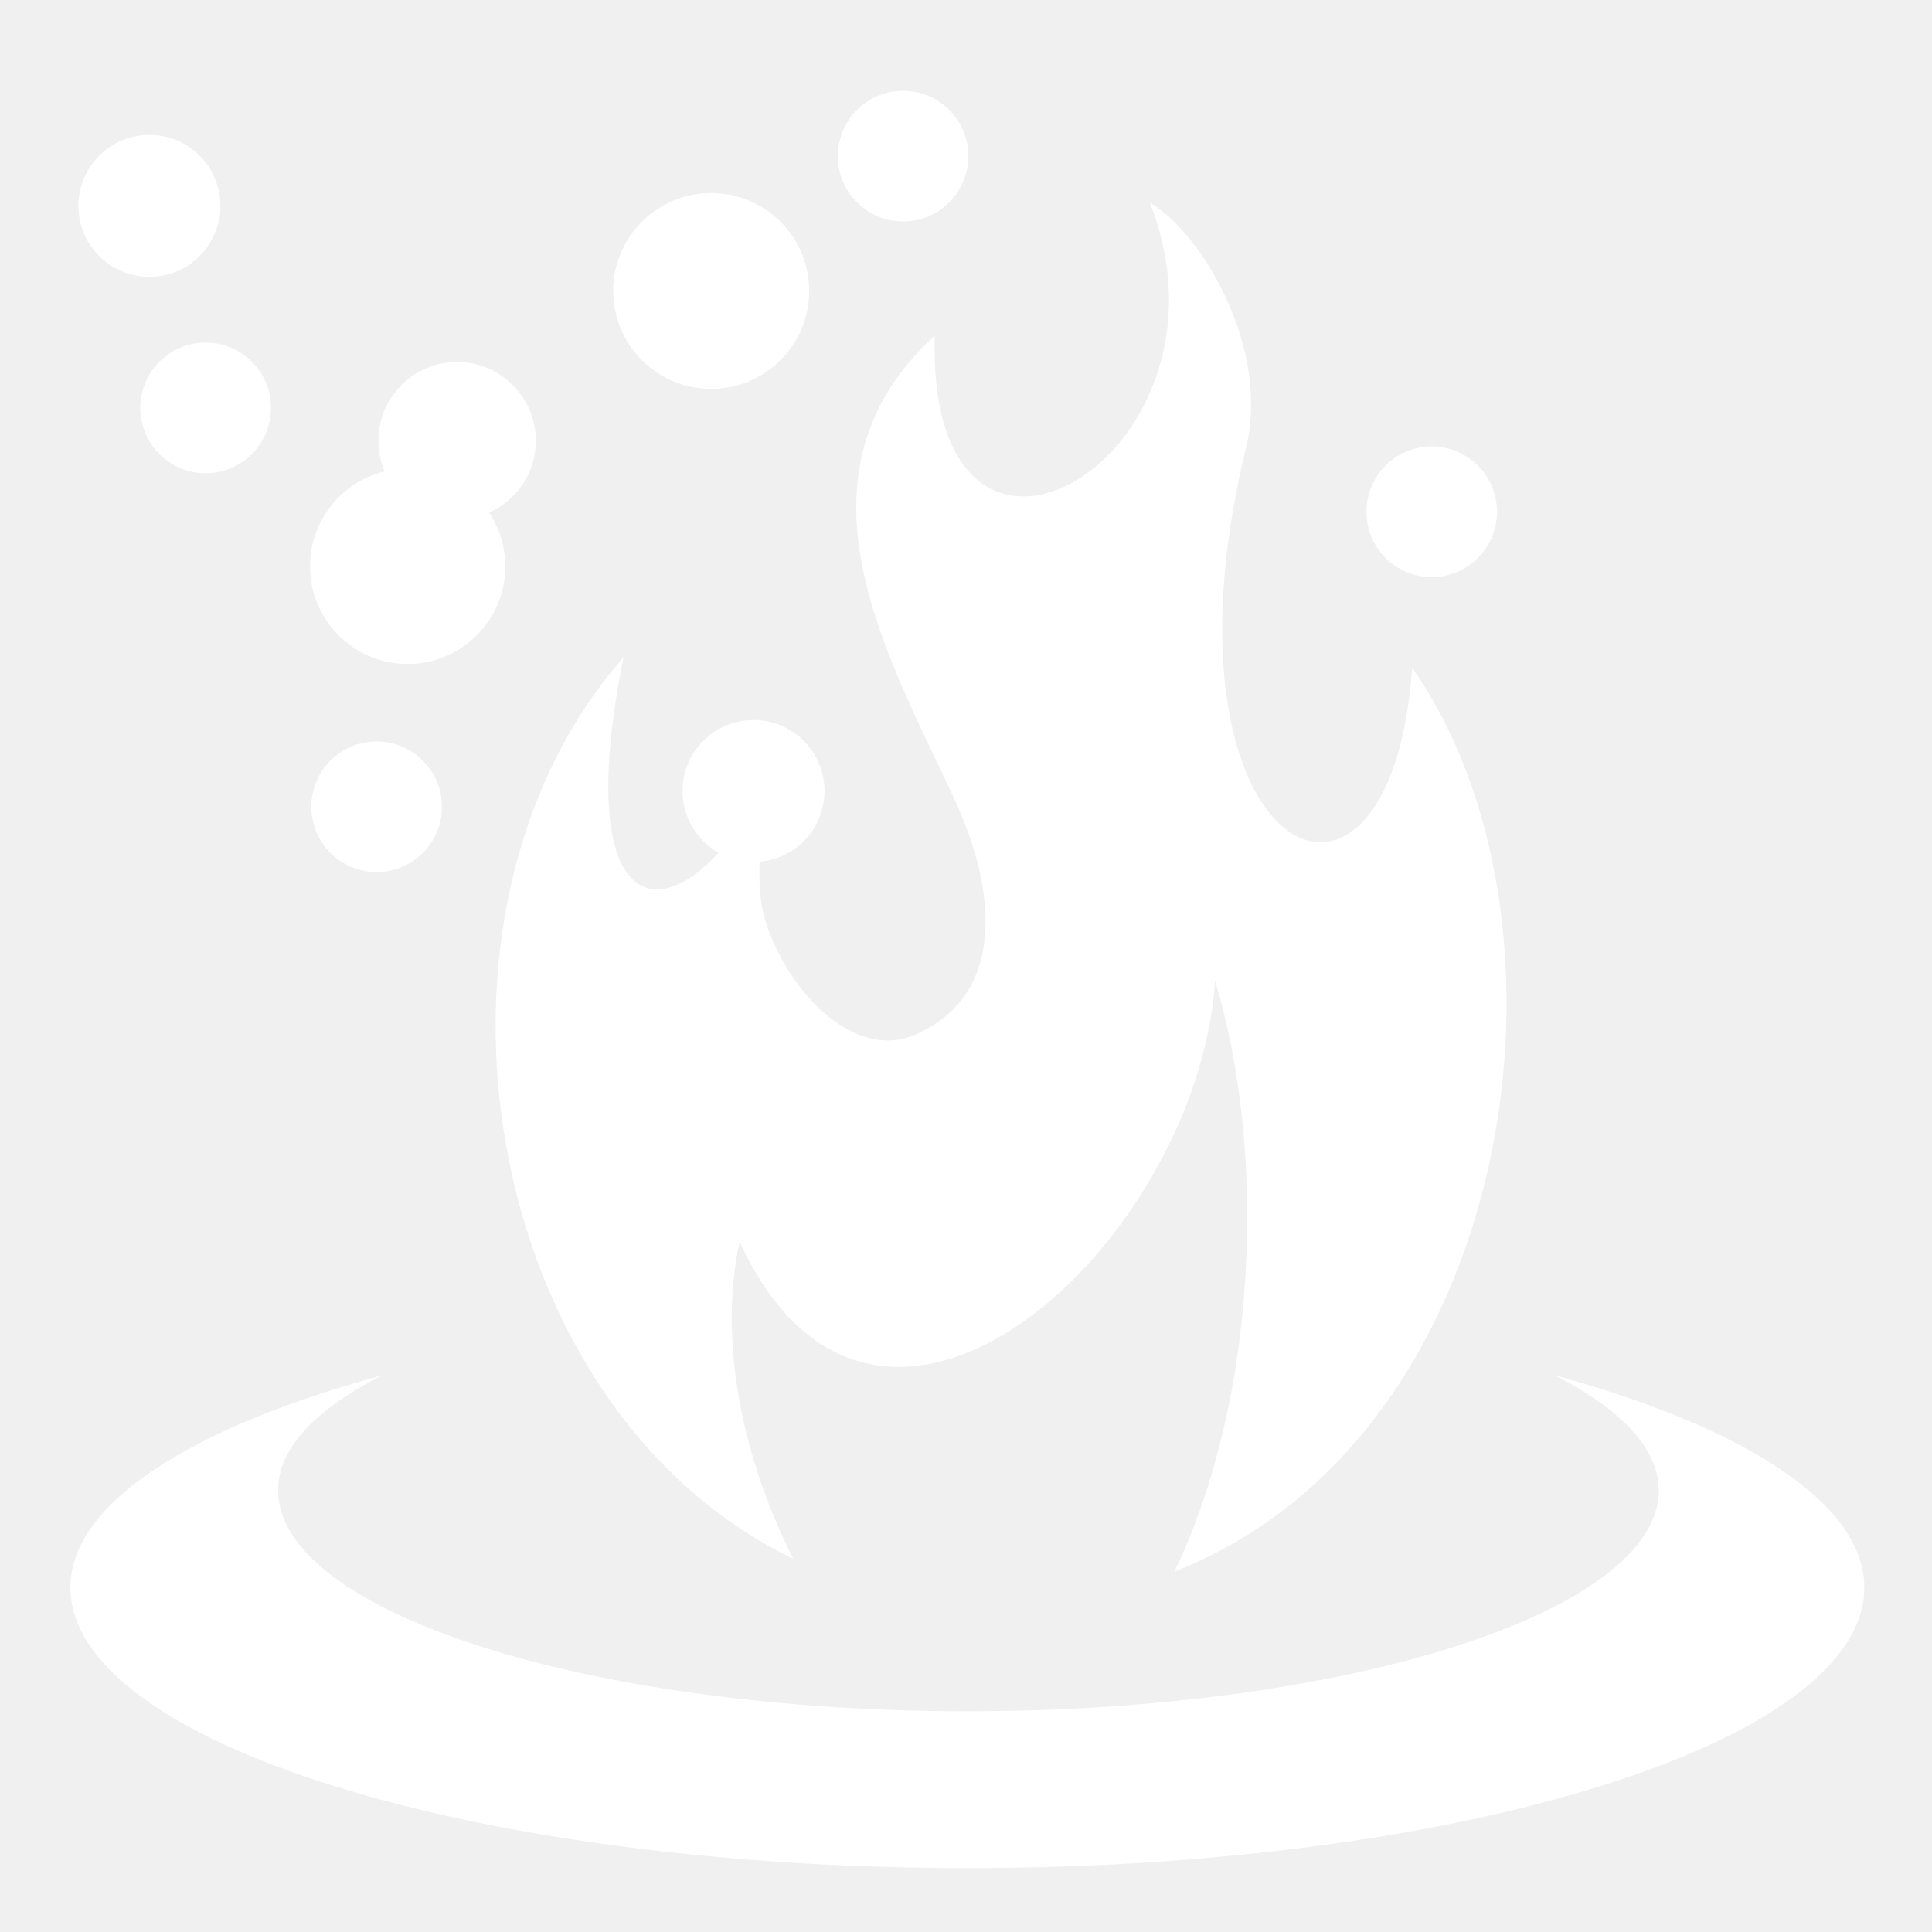
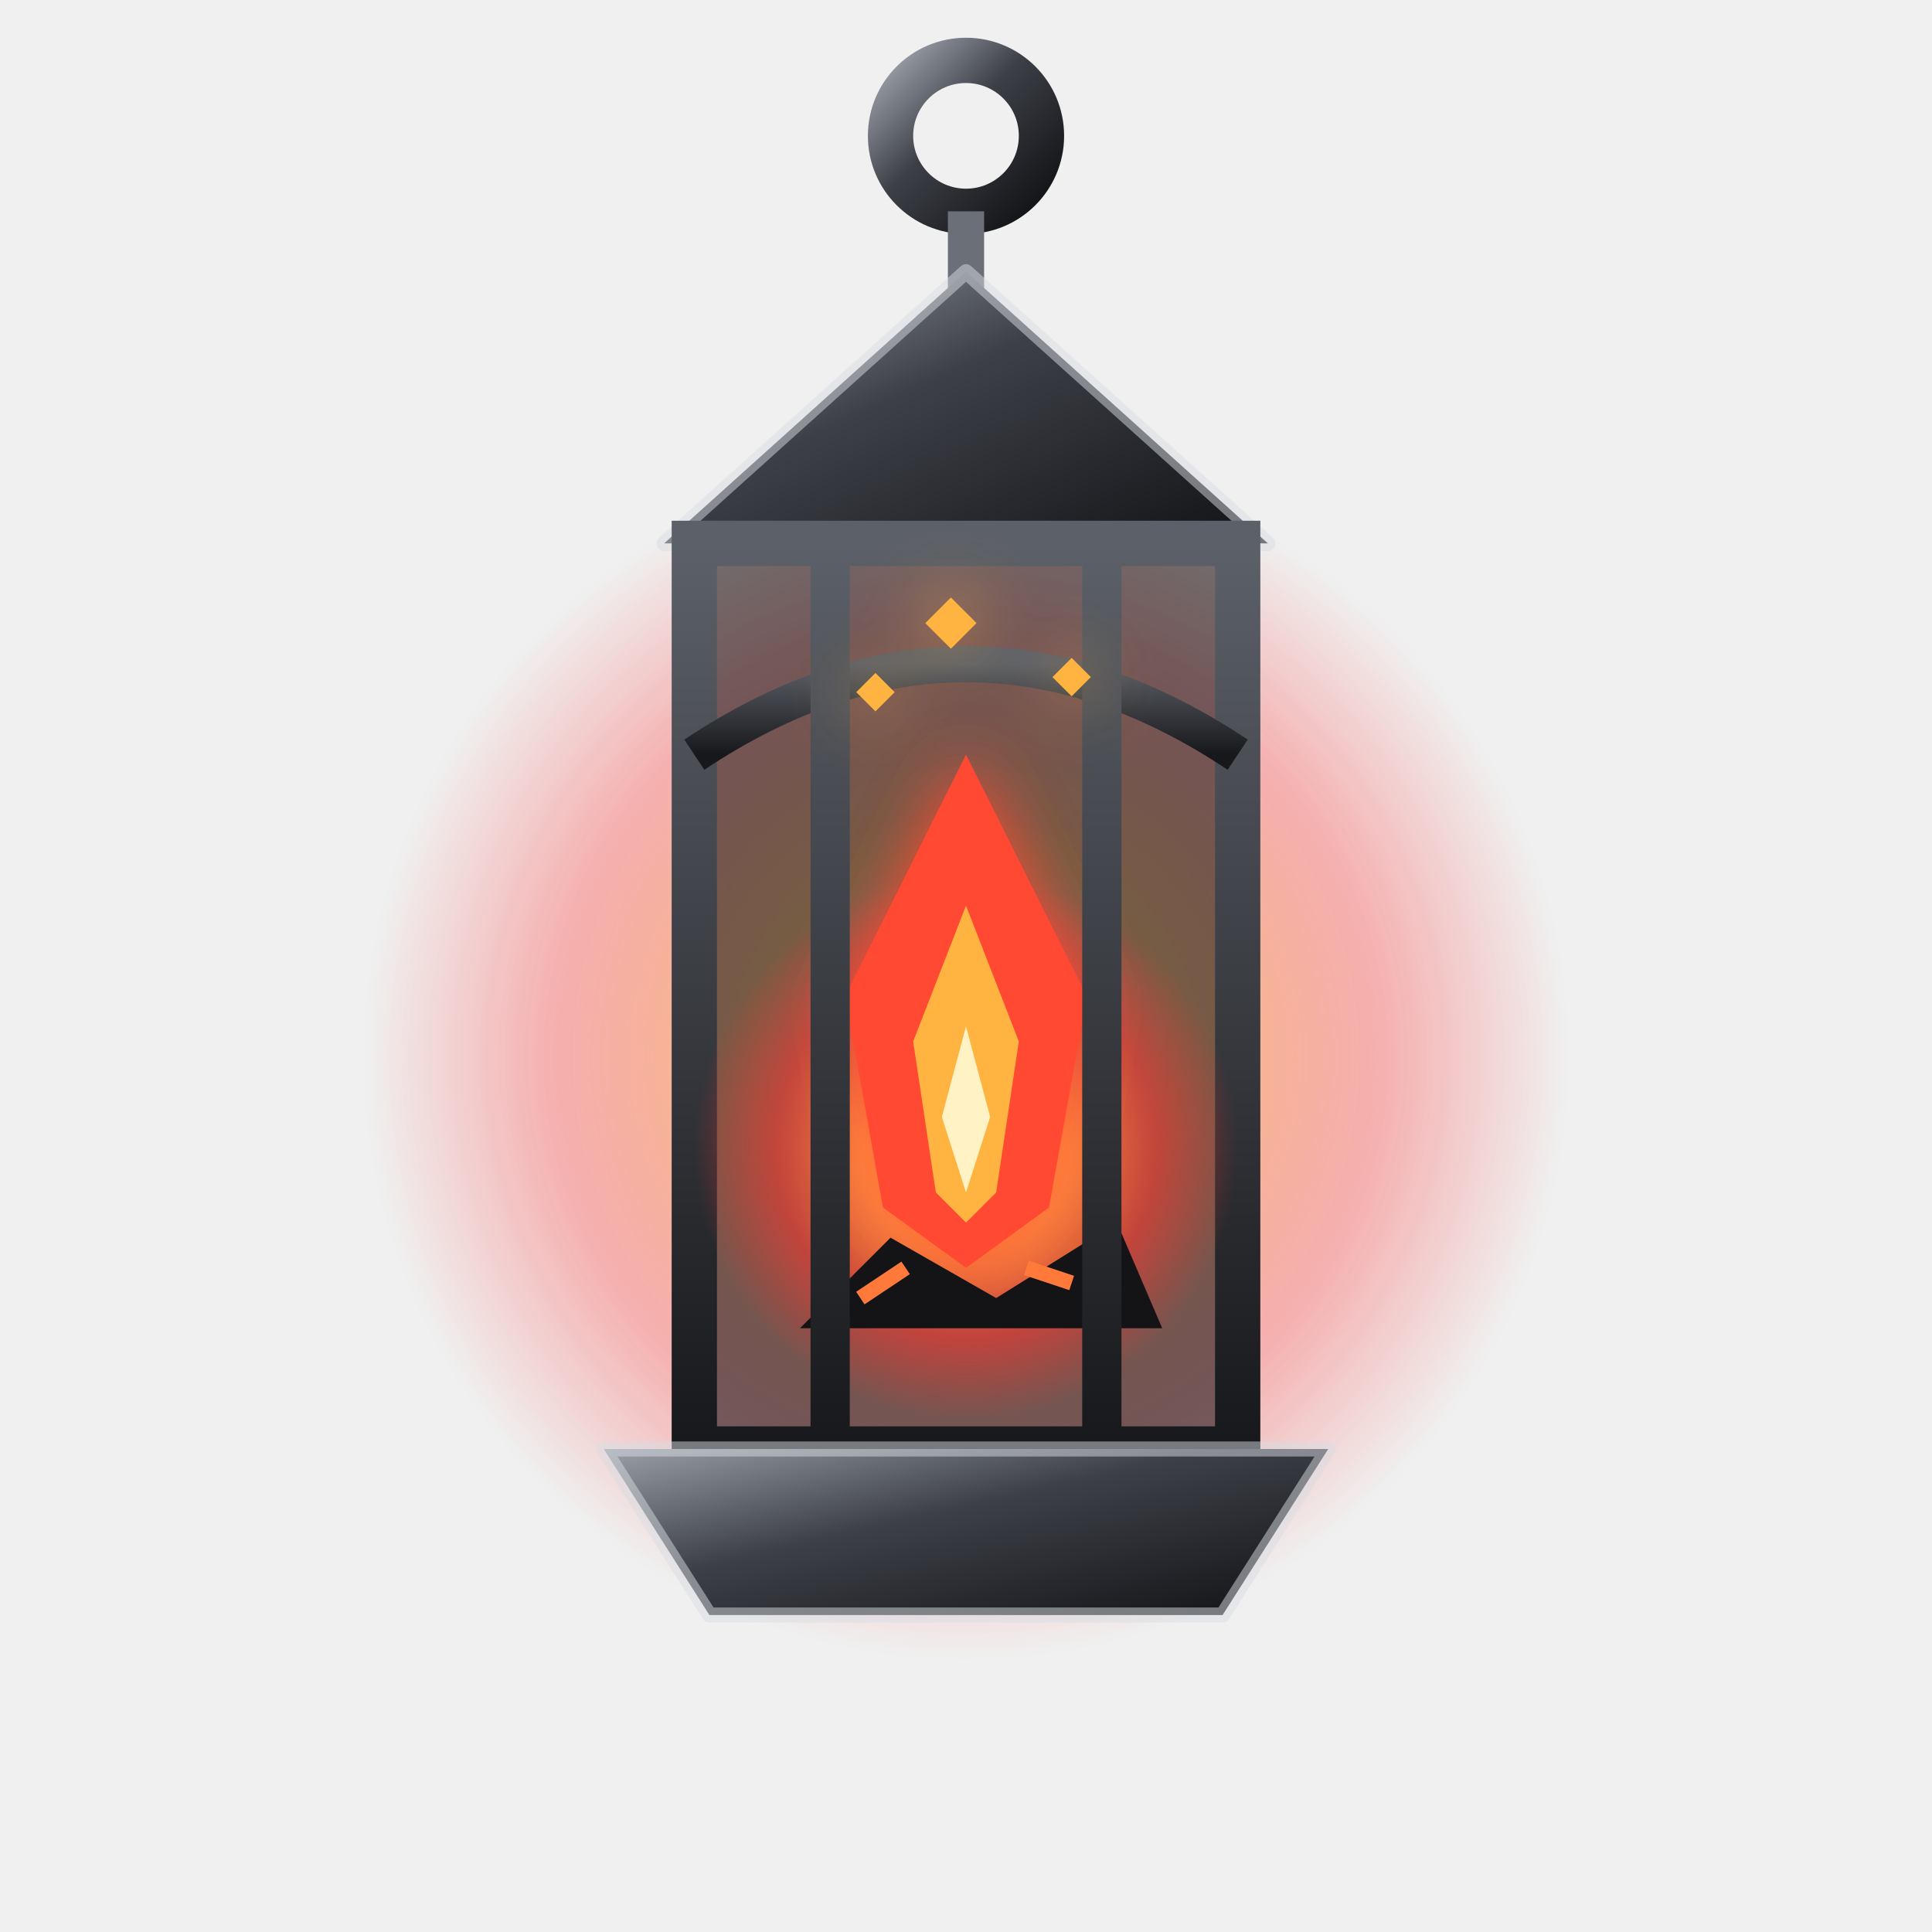
- <svg xmlns="http://www.w3.org/2000/svg" viewBox="0 0 512 512">
-   <path fill="#fff" d="M239.344 24.063c-9.56 0-17.313 7.754-17.313 17.312 0 9.558 7.755 17.313 17.314 17.313 9.558 0 17.28-7.755 17.28-17.313 0-9.56-7.722-17.313-17.28-17.313zM39.594 35.75c-10.393 0-18.813 8.42-18.813 18.813 0 10.39 8.42 18.812 18.814 18.812 10.393 0 18.812-8.42 18.812-18.813 0-10.392-8.42-18.812-18.812-18.812zM188.47 51.156c-14.34 0-25.97 11.6-25.97 25.938 0 14.336 11.63 25.97 25.97 25.97 14.337 0 25.968-11.634 25.968-25.97 0-14.338-11.63-25.938-25.97-25.938zm116.25 2.563c26.45 67.124-59.23 117.28-57 35.218-40.215 36.923-12.817 84.228 4.78 121.874 13.34 28.545 12.342 53.843-10.125 63.47-16.035 6.87-33.87-11.593-39.625-30.532-1.254-4.128-1.663-9.237-1.47-15.375 9.652-.805 17.22-8.892 17.22-18.75 0-10.393-8.42-18.813-18.813-18.813-10.392 0-18.812 8.42-18.812 18.813 0 7.014 3.84 13.14 9.53 16.375-18.82 20.668-37.66 10.494-25.186-51.78-59.608 67.83-38.06 198.86 45.03 238.874-12.994-25.466-20.146-57.053-14.25-84 36.35 78.815 121.1 1.41 126.03-69.094 13.49 44.606 11.636 109.75-10.78 156.47 90.405-35.317 110.666-171.47 63-239.47-5.868 82.112-70.492 50.032-44.03-58.406 6.495-26.622-12.05-57.205-25.5-64.875zM54.5 90.78c-9.56 0-17.313 7.756-17.313 17.314 0 9.557 7.754 17.312 17.313 17.312 9.56 0 17.313-7.755 17.313-17.312 0-9.56-7.754-17.313-17.313-17.313zm66.625 5.157c-11.525 0-20.844 9.352-20.844 20.876 0 2.88.57 5.628 1.626 8.124-11.332 2.75-19.75 12.98-19.75 25.157 0 14.284 11.59 25.875 25.875 25.875 14.287 0 25.876-11.592 25.876-25.876 0-5.263-1.582-10.166-4.28-14.25 7.284-3.256 12.374-10.537 12.374-19.03 0-11.526-9.35-20.876-20.875-20.876zm258.28 22.376c-9.557 0-17.28 7.754-17.28 17.312 0 9.558 7.723 17.313 17.28 17.313 9.56 0 17.314-7.755 17.314-17.313 0-9.56-7.755-17.313-17.314-17.313zM99.814 196.5c-9.56 0-17.313 7.755-17.313 17.313 0 9.557 7.754 17.312 17.313 17.312 9.558 0 17.312-7.755 17.312-17.313S109.37 196.5 99.812 196.5zm1.406 168c-50.154 13.628-82.564 33.797-82.564 56.188 0 41.017 106.546 74.375 237.72 74.375 131.172 0 237.687-33.358 237.687-74.375 0-22.31-32.125-42.562-81.97-56.188 17.232 8.88 27.5 19.243 27.5 30.438 0 32.13-82.28 58.562-183.218 58.562-100.937 0-182.688-26.435-182.688-58.563 0-11.254 10.125-21.528 27.532-30.437z" />
+ <svg xmlns="http://www.w3.org/2000/svg" viewBox="0 0 128 128">
+   <defs>
+     <linearGradient id="steel" x1="0" y1="0" x2="1" y2="1">
+       <stop offset="0" stop-color="#9a9fa8" />
+       <stop offset=".42" stop-color="#3d4047" />
+       <stop offset="1" stop-color="#111215" />
+     </linearGradient>
+     <linearGradient id="iron" x1="0" y1="0" x2="0" y2="1">
+       <stop offset="0" stop-color="#5c6068" />
+       <stop offset="1" stop-color="#17181b" />
+     </linearGradient>
+     <linearGradient id="obsidian" x1="0" y1="0" x2="1" y2="0">
+       <stop offset="0" stop-color="#34363d" />
+       <stop offset=".5" stop-color="#0d0e10" />
+       <stop offset="1" stop-color="#1e2024" />
+     </linearGradient>
+     <linearGradient id="rust" x1="0" y1="0" x2="1" y2="1">
+       <stop offset="0" stop-color="#7d8083" />
+       <stop offset=".5" stop-color="#3a3b3c" />
+       <stop offset="1" stop-color="#141515" />
+     </linearGradient>
+     <linearGradient id="blood" x1="0" y1="0" x2="0" y2="1">
+       <stop offset="0" stop-color="#ff5a4a" />
+       <stop offset=".55" stop-color="#b3121a" />
+       <stop offset="1" stop-color="#3a0407" />
+     </linearGradient>
+     <linearGradient id="venom" x1="0" y1="0" x2="0" y2="1">
+       <stop offset="0" stop-color="#e2ff8a" />
+       <stop offset=".45" stop-color="#78e03f" />
+       <stop offset="1" stop-color="#1f6a1b" />
+     </linearGradient>
+     <radialGradient id="ember">
+       <stop offset="0" stop-color="#fff2c4" />
+       <stop offset=".35" stop-color="#ffa040" />
+       <stop offset=".7" stop-color="#ff3333" stop-opacity=".55" />
+       <stop offset="1" stop-color="#ff3333" stop-opacity="0" />
+     </radialGradient>
+     <radialGradient id="void" cx=".4" cy=".35" r=".7">
+       <stop offset="0" stop-color="#4a1420" />
+       <stop offset=".6" stop-color="#14060a" />
+       <stop offset="1" stop-color="#050203" />
+     </radialGradient>
+     <filter id="glow" x="-60%" y="-60%" width="220%" height="220%">
+       <feGaussianBlur stdDeviation="2.2" result="b" />
+       <feMerge>
+         <feMergeNode in="b" />
+         <feMergeNode in="SourceGraphic" />
+       </feMerge>
+     </filter>
+     <filter id="haze" x="-60%" y="-60%" width="220%" height="220%">
+       <feGaussianBlur stdDeviation="6" />
+     </filter>
+   </defs>
+   <circle cx="64" cy="70" r="40" fill="url(#ember)" opacity=".6" />
+   <circle cx="64" cy="9" r="5" fill="none" stroke="url(#steel)" stroke-width="3" />
+   <path d="M64 14 V20" stroke="#6b6f78" stroke-width="2.4" />
+   <path d="M44 36 L64 18 L84 36 Z" fill="url(#steel)" stroke="#d9dce2" stroke-opacity=".5" stroke-width="1" stroke-linejoin="round" />
+   <path d="M46 36 H82 V96 H46 Z" fill="#0b0b0d" fill-opacity=".55" stroke="url(#iron)" stroke-width="3" />
+   <path d="M46 50 Q64 38 82 50" fill="none" stroke="url(#iron)" stroke-width="2.4" />
+   <circle cx="64" cy="76" r="18" fill="url(#ember)" />
+   <polygon points="64,50 72,66 69.5,80 64,84 58.5,80 56,66" fill="#ff4a33" filter="url(#glow)" />
+   <polygon points="64,60 67.5,69 66,79 64,81 62,79 60.5,69" fill="#ffb340" />
+   <polygon points="64,68 65.6,74 64,79 62.4,74" fill="#fff2c4" />
+   <path d="M53 88 L59 82 L66 86 L74 81 L77 88 Z" fill="#141416" />
+   <path d="M57 86 l3 -2 M68 84 l3 1" stroke="#ff7a3a" stroke-width="1" />
+   <path d="M55 36 V96 M73 36 V96" stroke="url(#iron)" stroke-width="2.6" />
+   <path d="M40 96 H88 L81 107 H47 Z" fill="url(#steel)" stroke="#d9dce2" stroke-opacity=".5" stroke-width="1" stroke-linejoin="round" />
+   <g fill="#ffb340" filter="url(#glow)">
+     <rect x="62" y="40" width="2.4" height="2.4" transform="rotate(45 63 41)" />
+     <rect x="70" y="44" width="1.8" height="1.8" transform="rotate(45 71 45)" />
+     <rect x="57" y="45" width="1.8" height="1.8" transform="rotate(45 58 46)" />
+   </g>
</svg>
